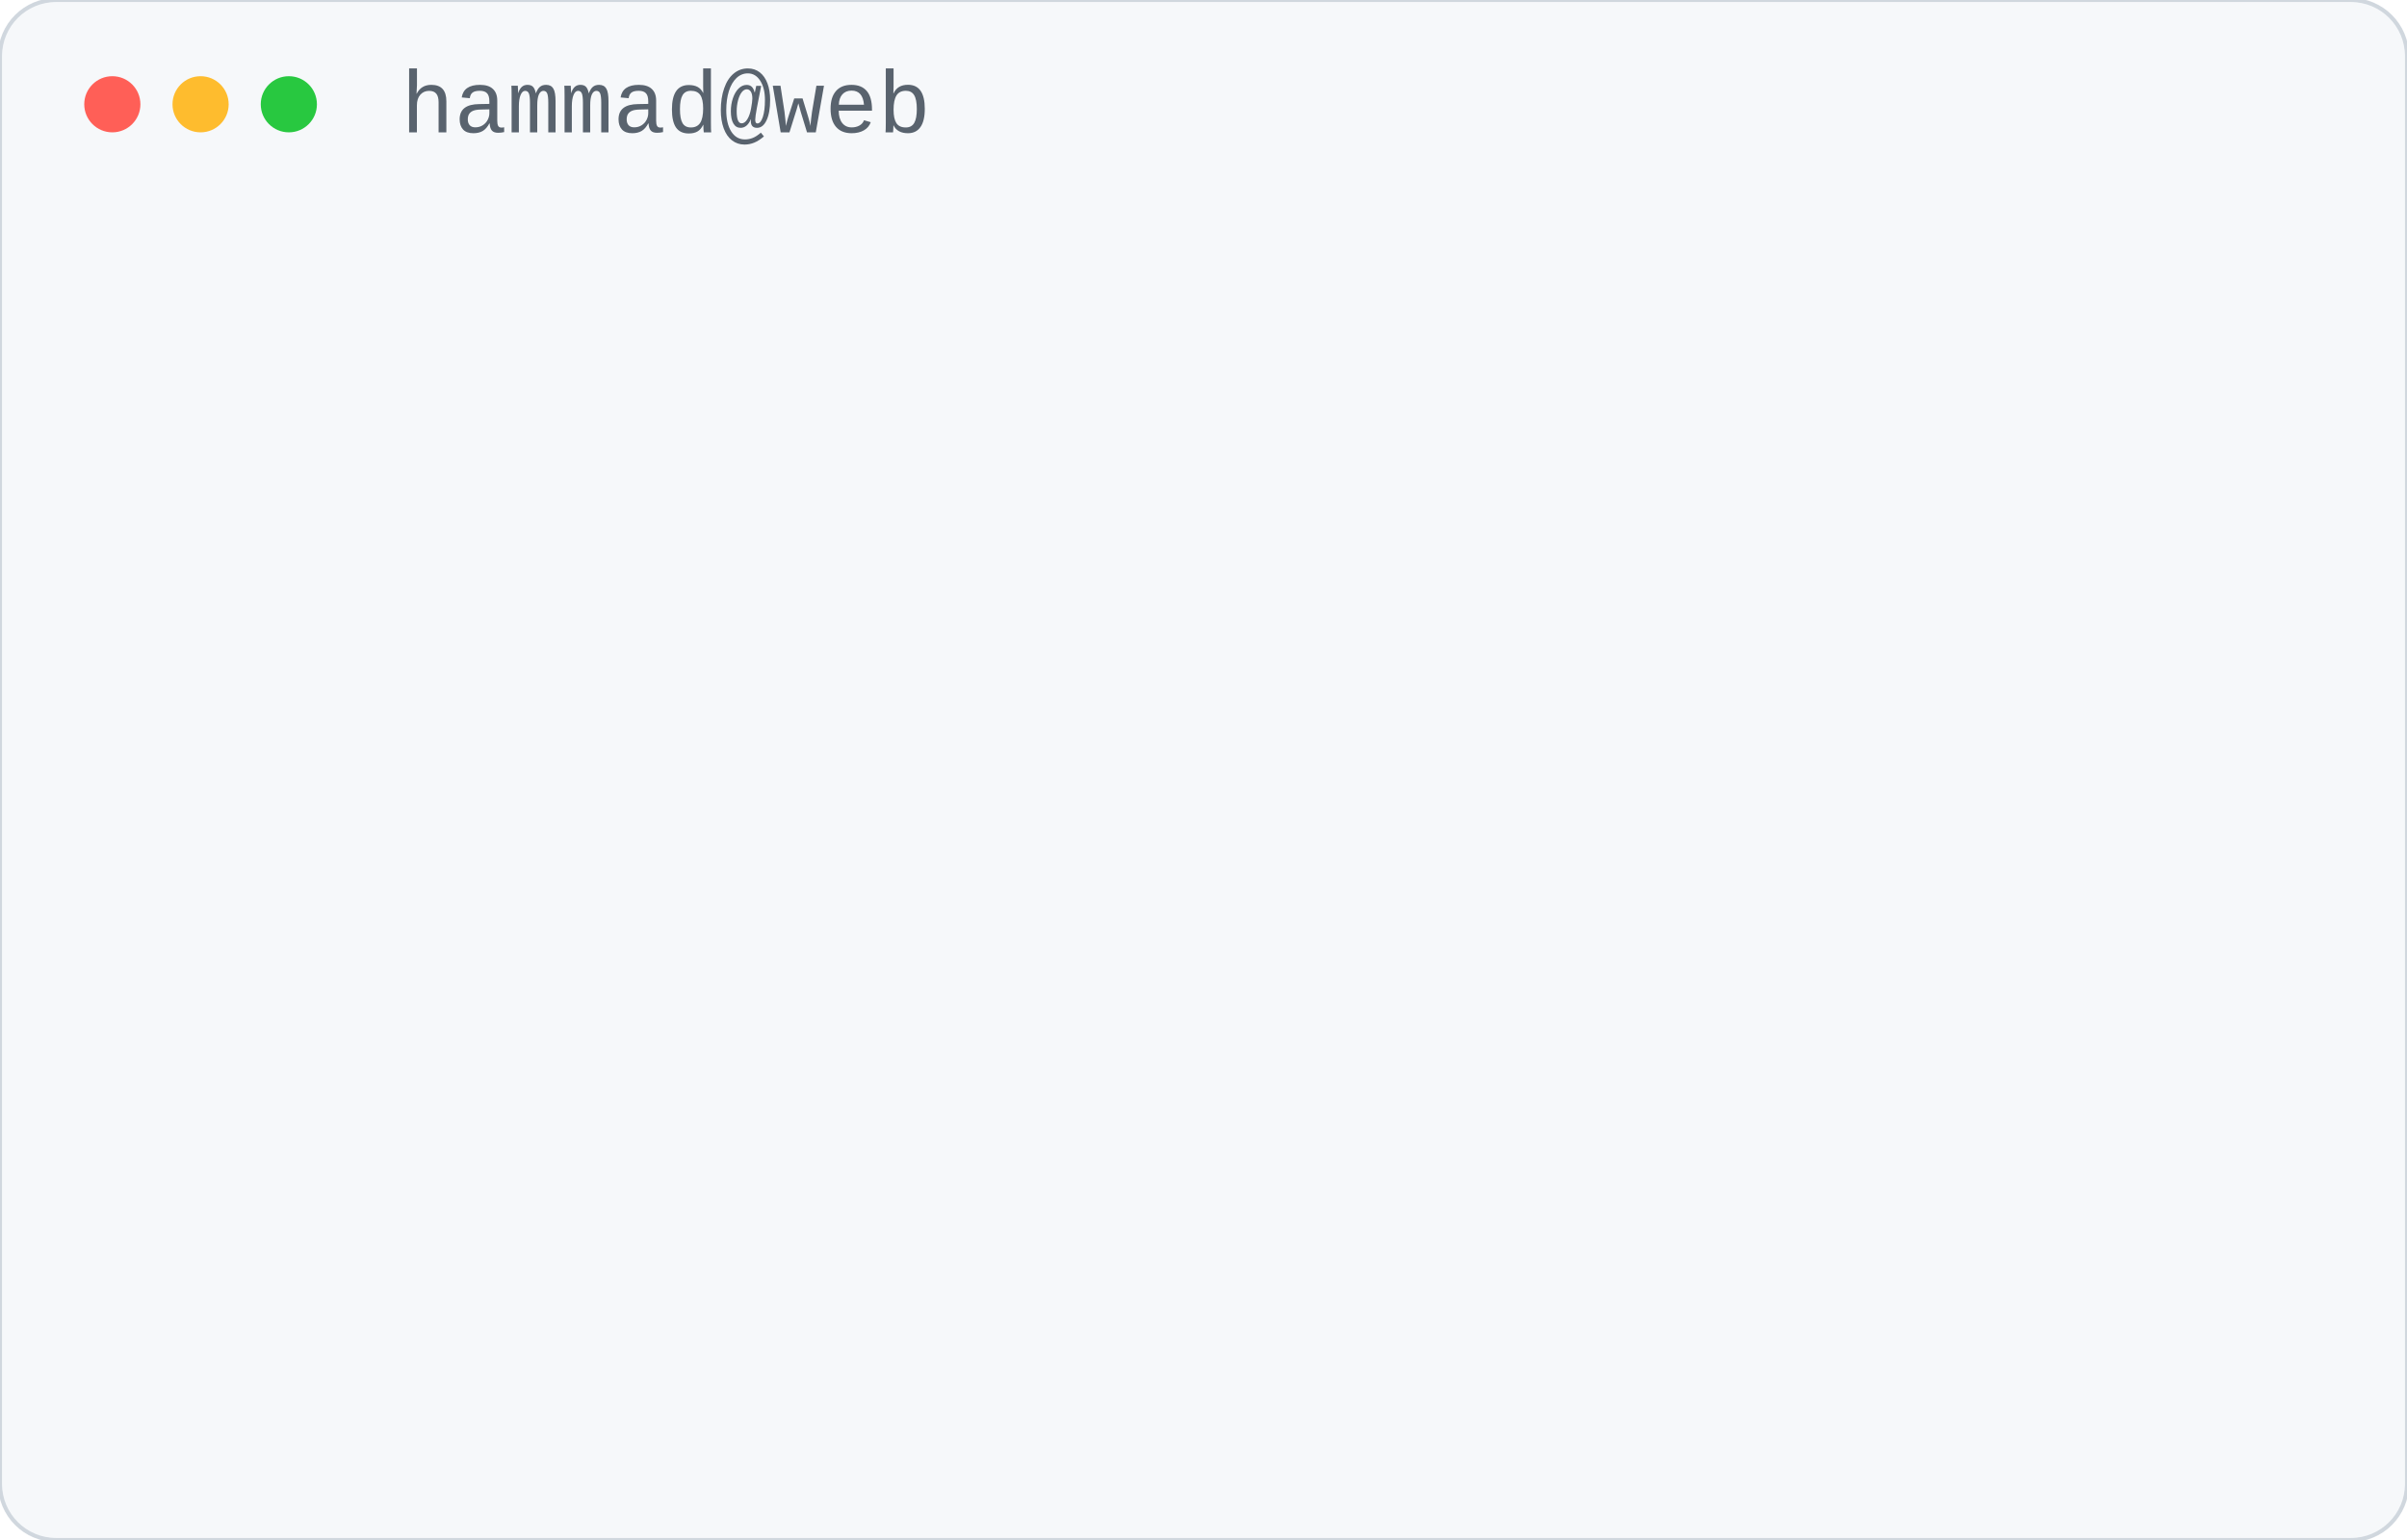
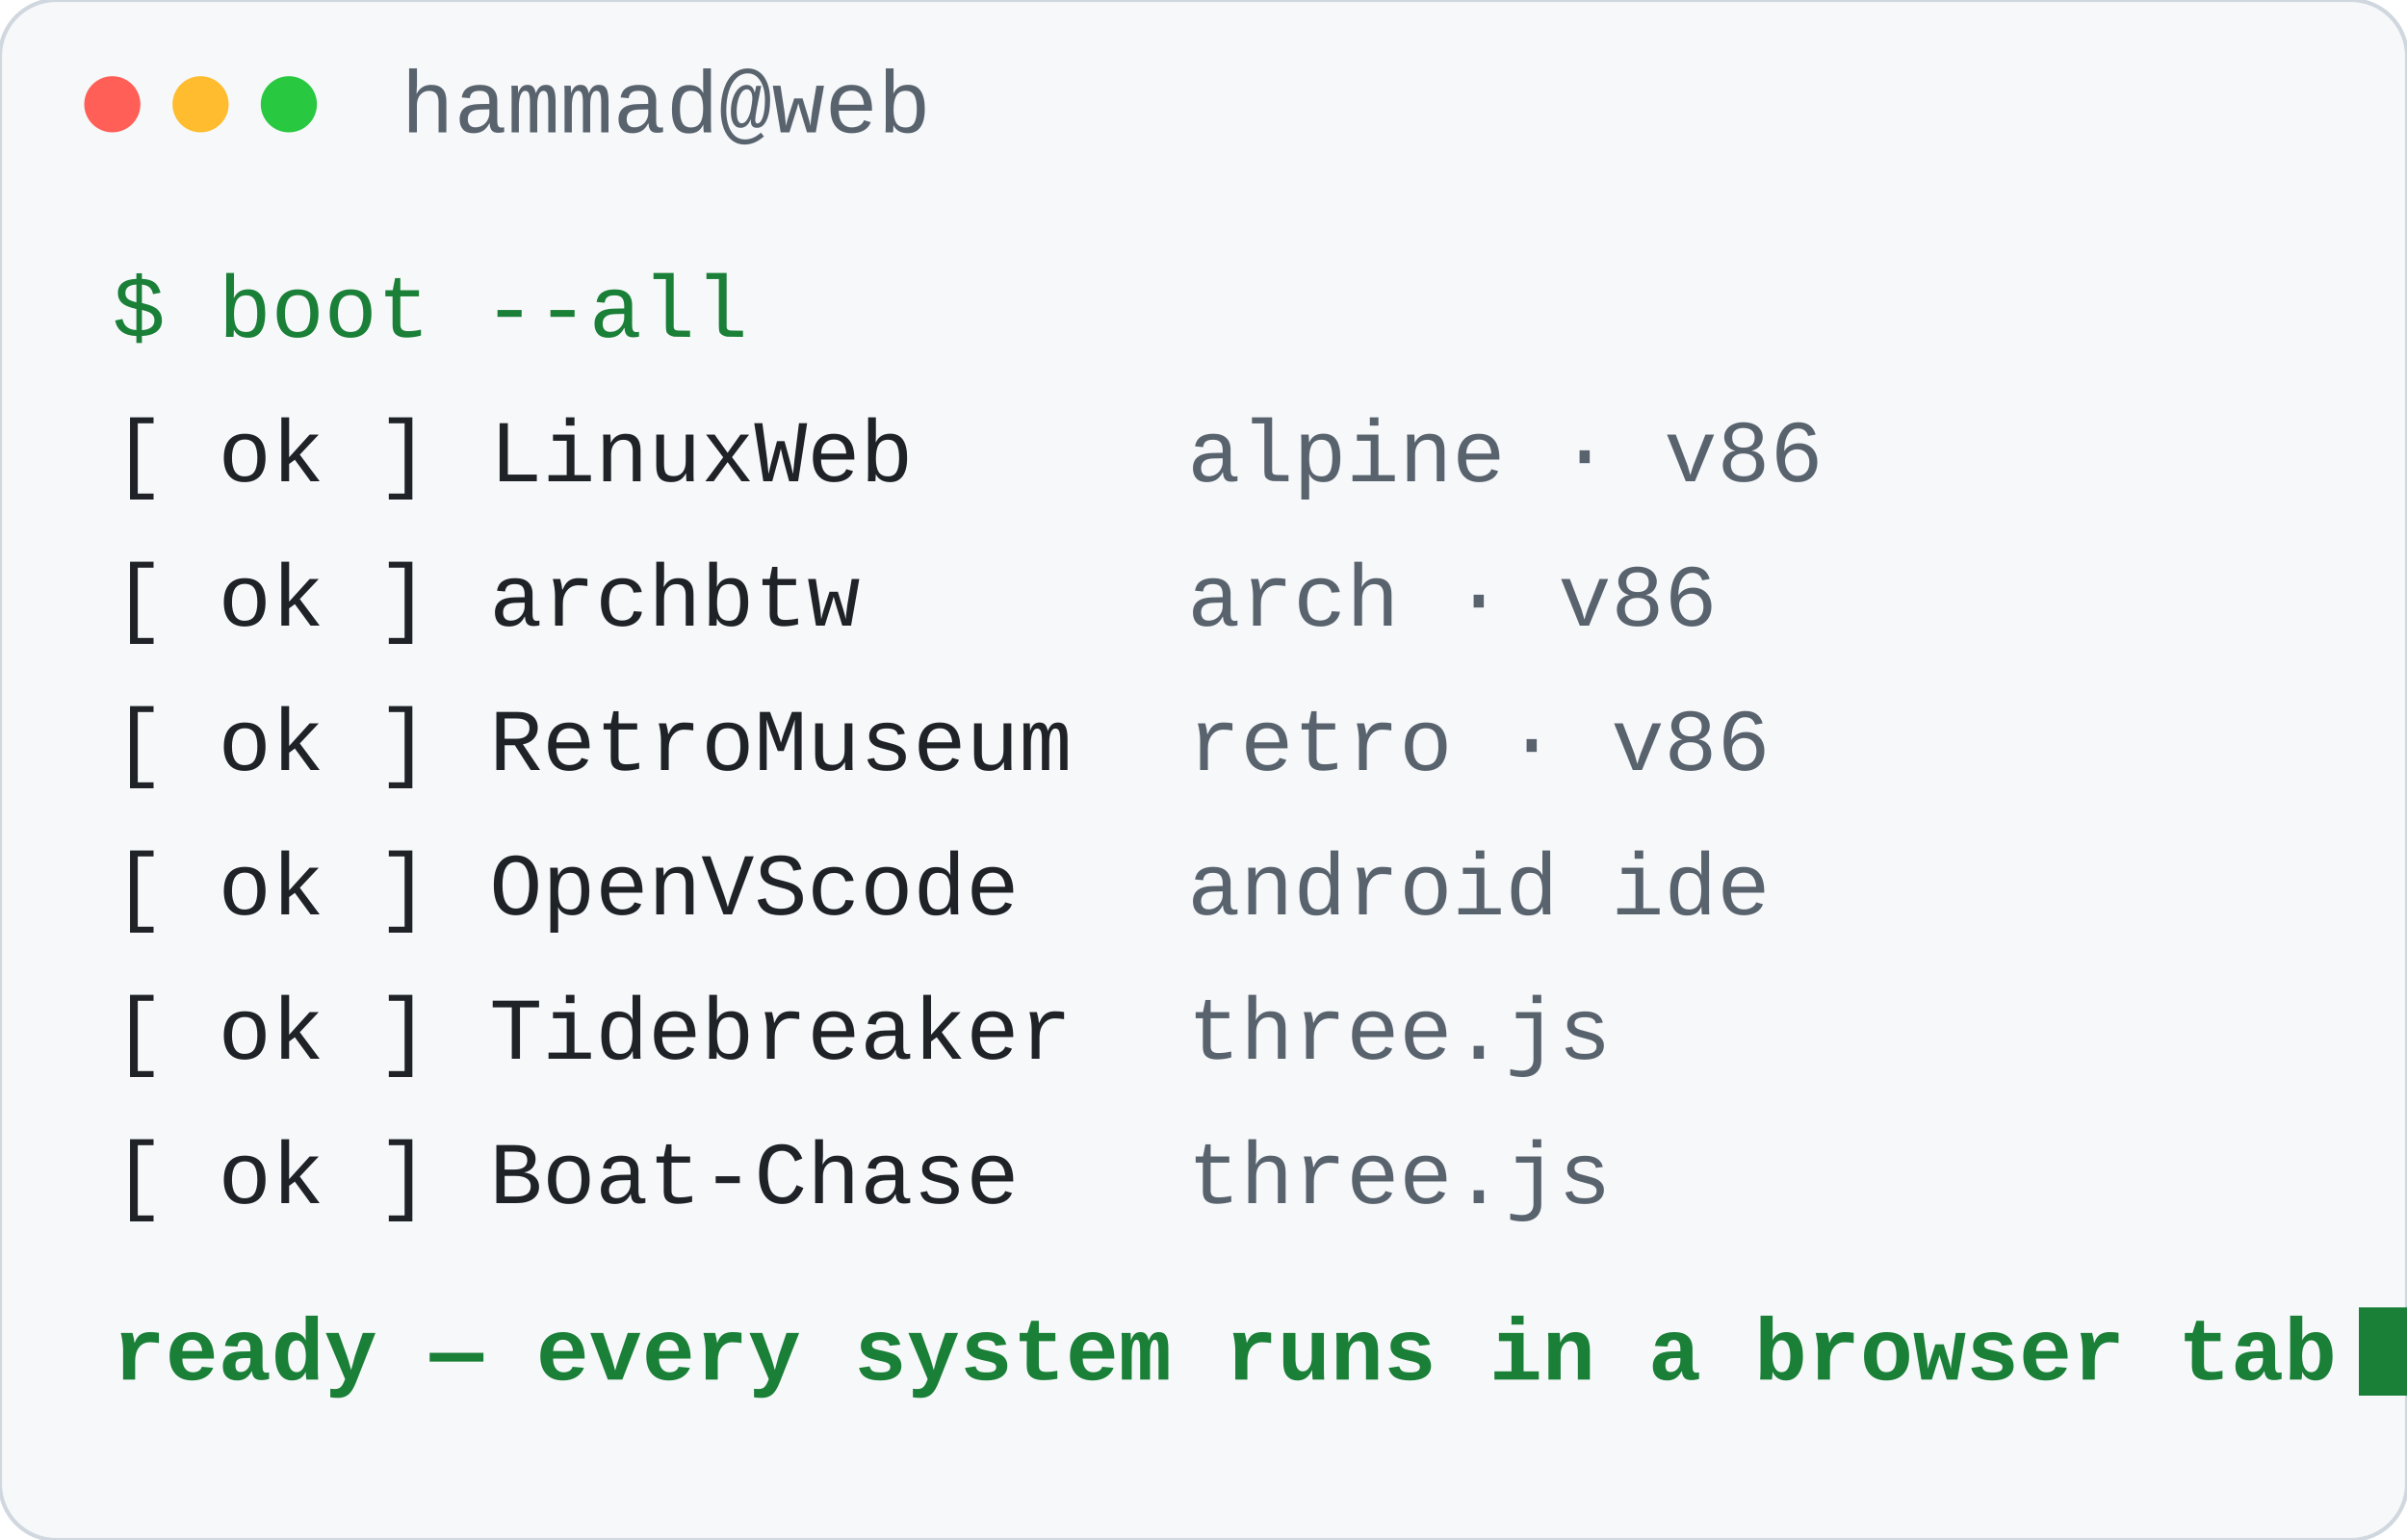
<svg xmlns="http://www.w3.org/2000/svg" viewBox="0 0 600 384" width="600" height="384" role="img" aria-label="Boot log listing the systems, each marked ok">
  <rect width="600" height="384" rx="14" fill="#f6f8fa" stroke="#d0d7de" />
  <circle cx="28" cy="26" r="7" fill="#ff5f57" />
  <circle cx="50" cy="26" r="7" fill="#febc2e" />
  <circle cx="72" cy="26" r="7" fill="#28c840" />
  <text x="100" y="33" font-family="ui-monospace, SFMono-Regular, Menlo, Consolas, 'Liberation Mono', monospace" font-size="22" fill="#59636e">hammad@web</text>
-   <text x="28" y="84" font-family="ui-monospace, SFMono-Regular, Menlo, Consolas, 'Liberation Mono', monospace" font-size="22" fill="#1a7f37" opacity="0">$ boot --all<set attributeName="opacity" to="1" begin="0.25s" fill="freeze" />
+   <text x="28" y="84" font-family="ui-monospace, SFMono-Regular, Menlo, Consolas, 'Liberation Mono', monospace" font-size="22" fill="#1a7f37">$ boot --all</text>
+   <text x="28" y="120" font-family="ui-monospace, SFMono-Regular, Menlo, Consolas, 'Liberation Mono', monospace" font-size="22" fill="#1f2328">[ ok ]<tspan x="122">LinuxWeb</tspan>
+     <tspan x="296" fill="#59636e">alpine · v86</tspan>
  </text>
-   <text x="28" y="120" font-family="ui-monospace, SFMono-Regular, Menlo, Consolas, 'Liberation Mono', monospace" font-size="22" fill="#1f2328" opacity="0">[ ok ]<tspan x="122">LinuxWeb</tspan>
-     <tspan x="296" fill="#59636e">alpine · v86</tspan>
-     <set attributeName="opacity" to="1" begin="0.53s" fill="freeze" />
+   <text x="28" y="156" font-family="ui-monospace, SFMono-Regular, Menlo, Consolas, 'Liberation Mono', monospace" font-size="22" fill="#1f2328">[ ok ]<tspan x="122">archbtw</tspan>
+     <tspan x="296" fill="#59636e">arch · v86</tspan>
  </text>
-   <text x="28" y="156" font-family="ui-monospace, SFMono-Regular, Menlo, Consolas, 'Liberation Mono', monospace" font-size="22" fill="#1f2328" opacity="0">[ ok ]<tspan x="122">archbtw</tspan>
-     <tspan x="296" fill="#59636e">arch · v86</tspan>
-     <set attributeName="opacity" to="1" begin="0.81s" fill="freeze" />
+   <text x="28" y="192" font-family="ui-monospace, SFMono-Regular, Menlo, Consolas, 'Liberation Mono', monospace" font-size="22" fill="#1f2328">[ ok ]<tspan x="122">RetroMuseum</tspan>
+     <tspan x="296" fill="#59636e">retro · v86</tspan>
  </text>
-   <text x="28" y="192" font-family="ui-monospace, SFMono-Regular, Menlo, Consolas, 'Liberation Mono', monospace" font-size="22" fill="#1f2328" opacity="0">[ ok ]<tspan x="122">RetroMuseum</tspan>
-     <tspan x="296" fill="#59636e">retro · v86</tspan>
-     <set attributeName="opacity" to="1" begin="1.09s" fill="freeze" />
+   <text x="28" y="228" font-family="ui-monospace, SFMono-Regular, Menlo, Consolas, 'Liberation Mono', monospace" font-size="22" fill="#1f2328">[ ok ]<tspan x="122">OpenVScode</tspan>
+     <tspan x="296" fill="#59636e">android ide</tspan>
  </text>
-   <text x="28" y="228" font-family="ui-monospace, SFMono-Regular, Menlo, Consolas, 'Liberation Mono', monospace" font-size="22" fill="#1f2328" opacity="0">[ ok ]<tspan x="122">OpenVScode</tspan>
-     <tspan x="296" fill="#59636e">android ide</tspan>
-     <set attributeName="opacity" to="1" begin="1.37s" fill="freeze" />
+   <text x="28" y="264" font-family="ui-monospace, SFMono-Regular, Menlo, Consolas, 'Liberation Mono', monospace" font-size="22" fill="#1f2328">[ ok ]<tspan x="122">Tidebreaker</tspan>
+     <tspan x="296" fill="#59636e">three.js</tspan>
  </text>
-   <text x="28" y="264" font-family="ui-monospace, SFMono-Regular, Menlo, Consolas, 'Liberation Mono', monospace" font-size="22" fill="#1f2328" opacity="0">[ ok ]<tspan x="122">Tidebreaker</tspan>
+   <text x="28" y="300" font-family="ui-monospace, SFMono-Regular, Menlo, Consolas, 'Liberation Mono', monospace" font-size="22" fill="#1f2328">[ ok ]<tspan x="122">Boat-Chase</tspan>
    <tspan x="296" fill="#59636e">three.js</tspan>
-     <set attributeName="opacity" to="1" begin="1.65s" fill="freeze" />
  </text>
-   <text x="28" y="300" font-family="ui-monospace, SFMono-Regular, Menlo, Consolas, 'Liberation Mono', monospace" font-size="22" fill="#1f2328" opacity="0">[ ok ]<tspan x="122">Boat-Chase</tspan>
-     <tspan x="296" fill="#59636e">three.js</tspan>
-     <set attributeName="opacity" to="1" begin="1.93s" fill="freeze" />
-   </text>
-   <text x="28" y="344" font-family="ui-monospace, SFMono-Regular, Menlo, Consolas, 'Liberation Mono', monospace" font-size="22" font-weight="700" fill="#1a7f37" opacity="0">ready — every system runs in a browser tab<set attributeName="opacity" to="1" begin="2.21s" fill="freeze" />
-   </text>
+   <text x="28" y="344" font-family="ui-monospace, SFMono-Regular, Menlo, Consolas, 'Liberation Mono', monospace" font-size="22" font-weight="700" fill="#1a7f37">ready — every system runs in a browser tab</text>
+   <rect x="588" y="326" width="12" height="22" fill="#1a7f37">
+     <animate attributeName="opacity" values="1;0" dur="1s" repeatCount="indefinite" calcMode="discrete" />
+   </rect>
</svg>
